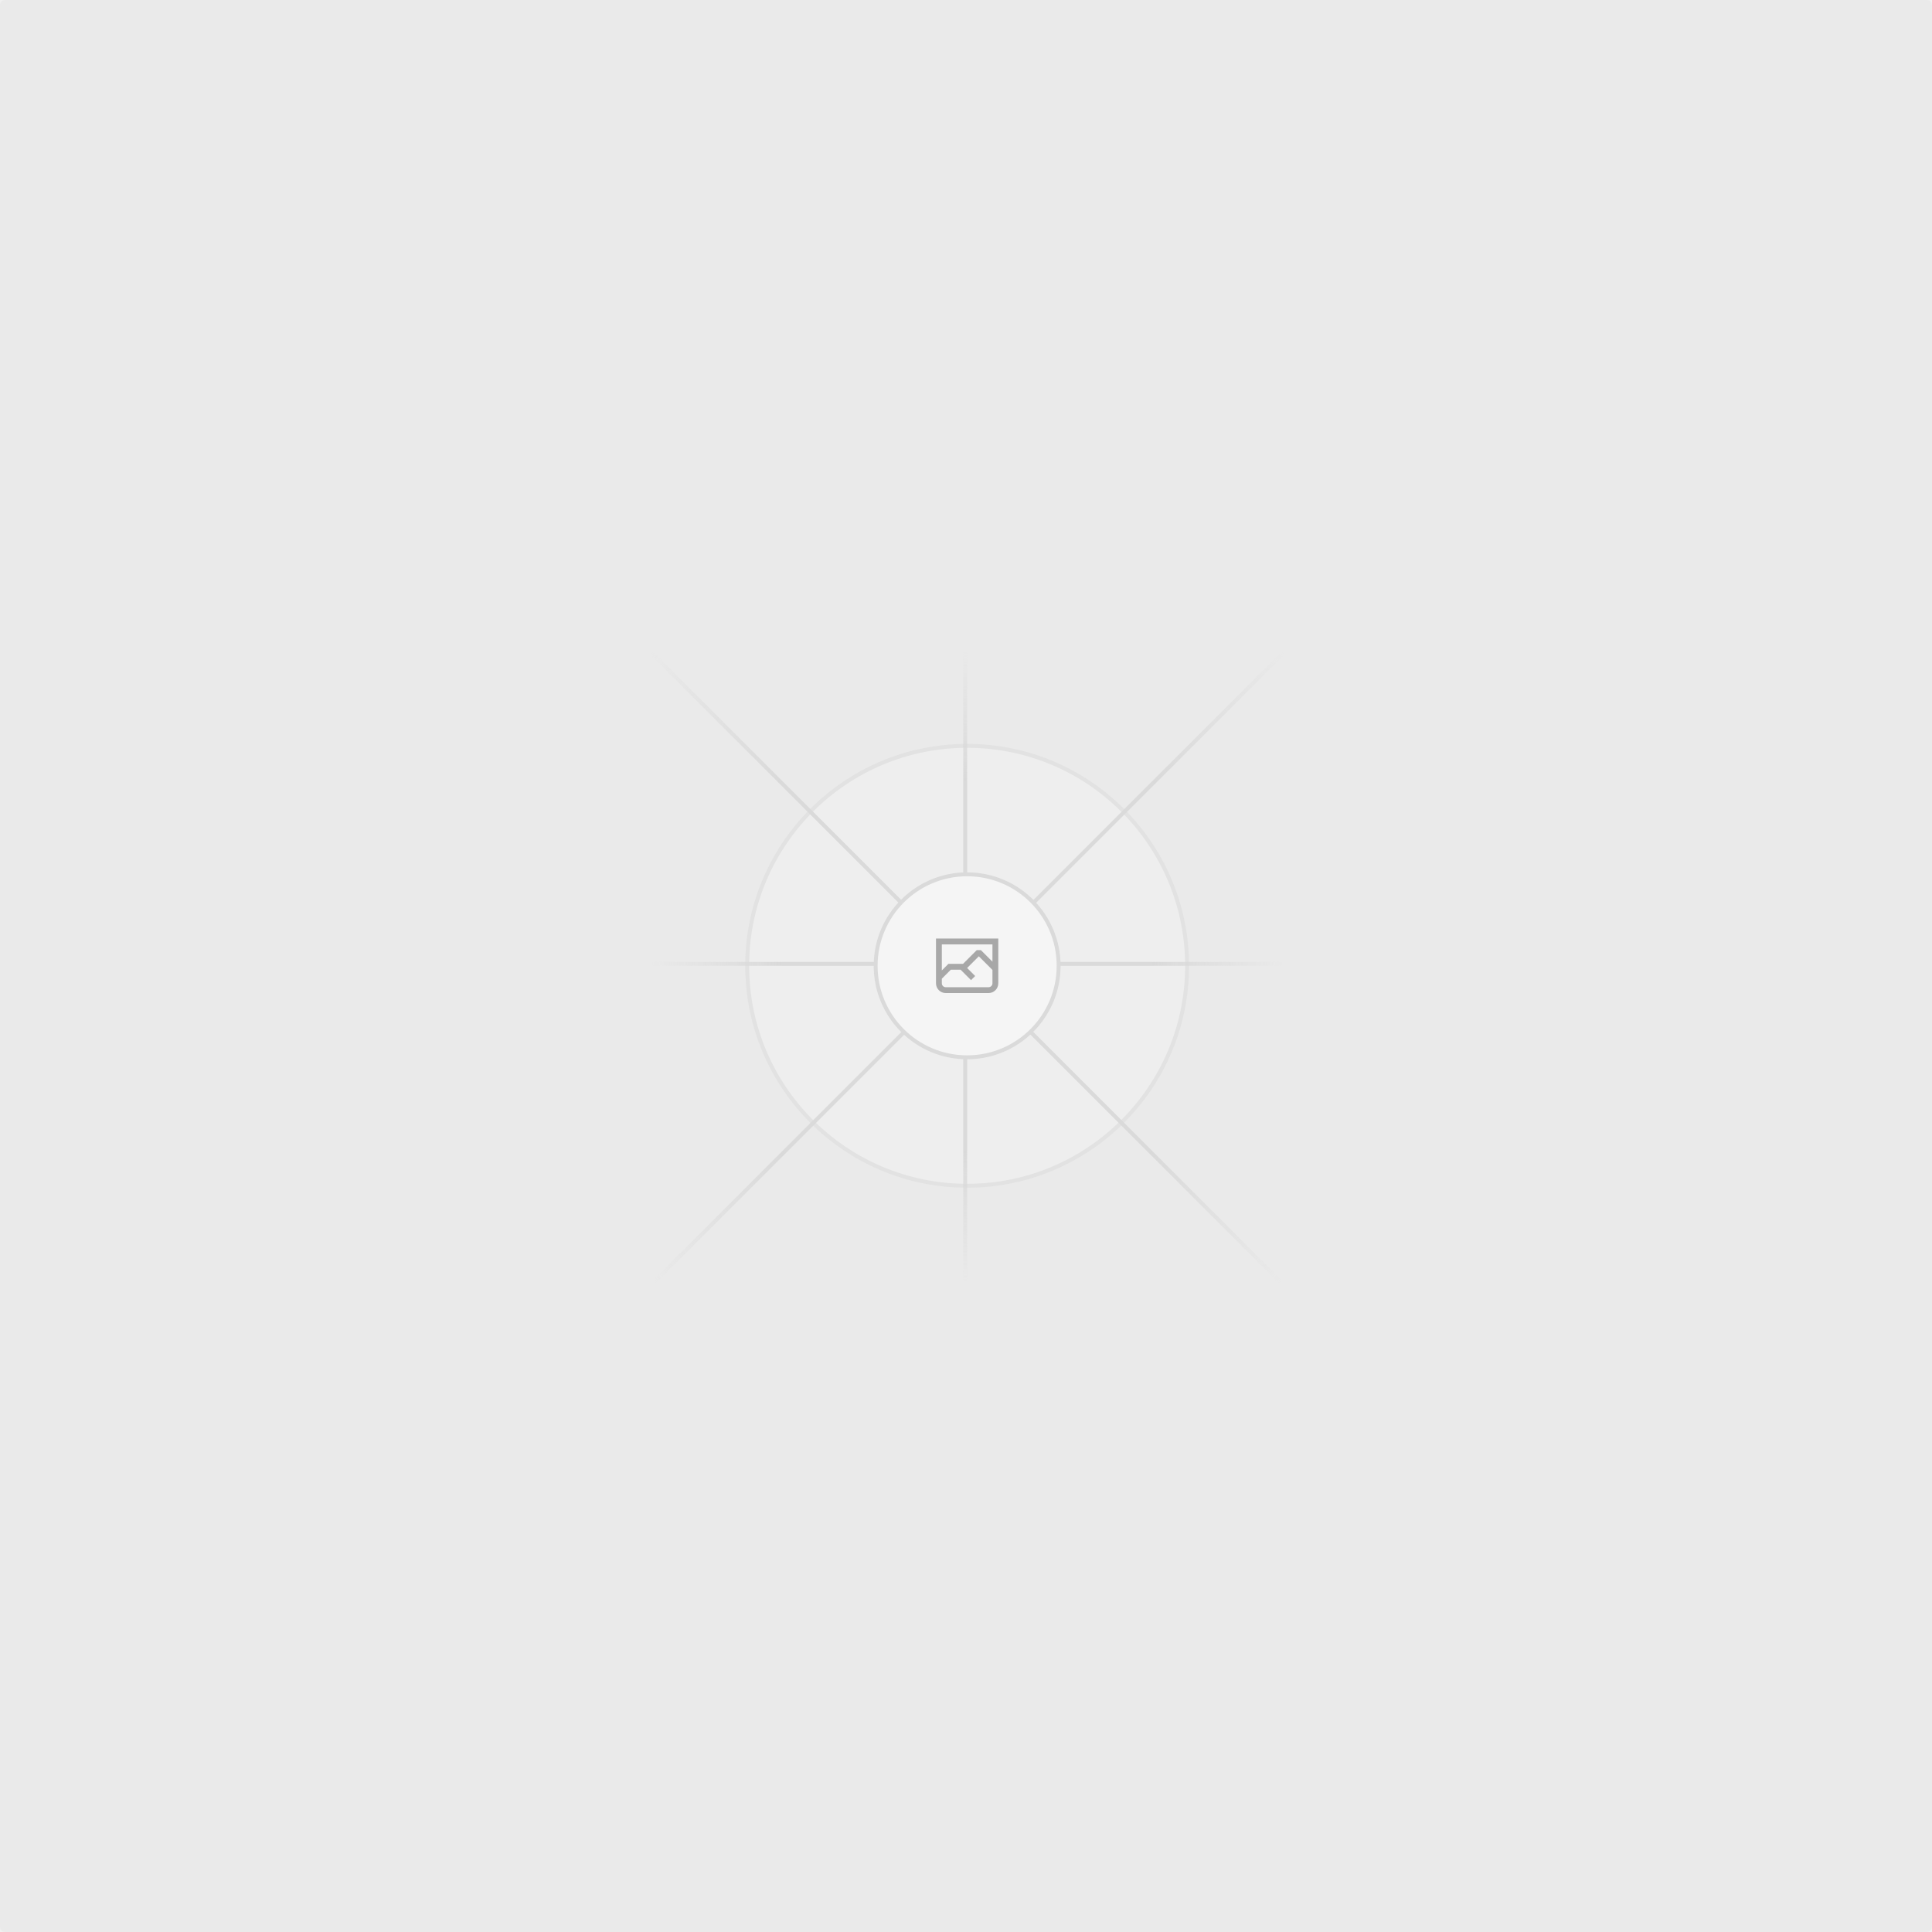
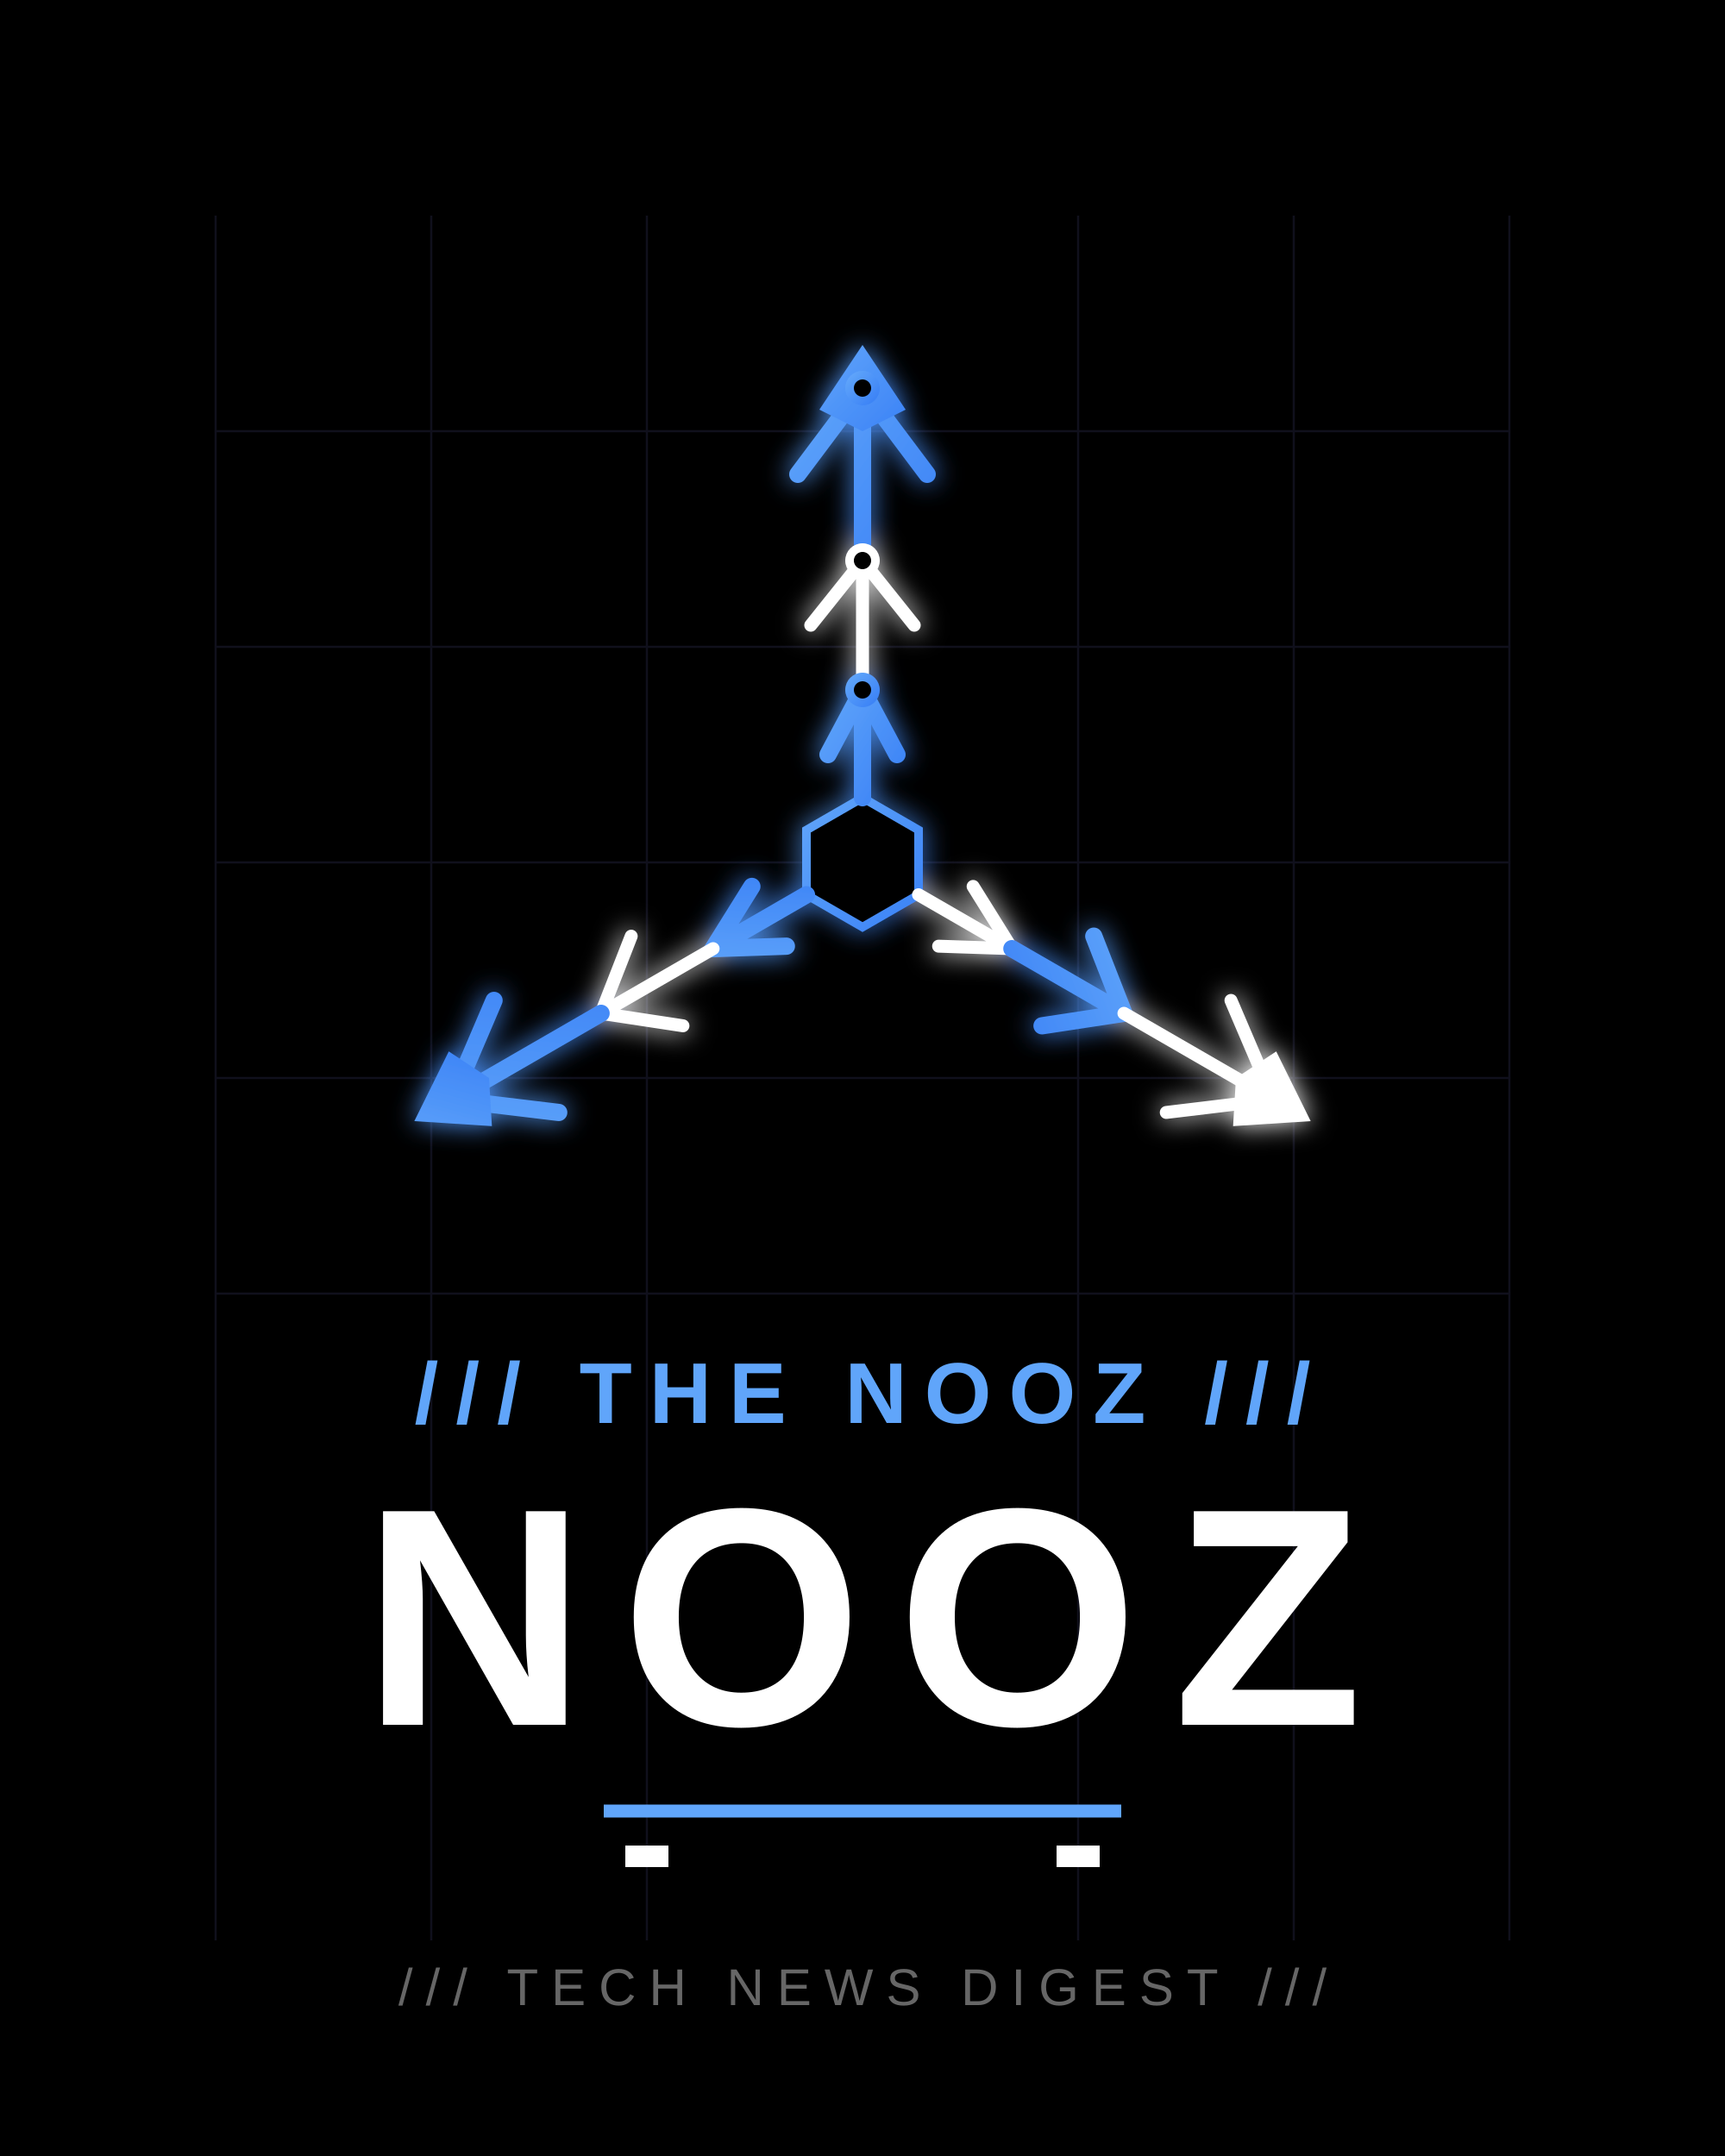
- <svg xmlns="http://www.w3.org/2000/svg" width="1200" height="1200" fill="none">
-   <rect width="1200" height="1200" fill="#EAEAEA" rx="3" />
-   <g opacity=".5">
-     <g opacity=".5">
-       <path fill="#FAFAFA" d="M600.709 736.5c-75.454 0-136.621-61.167-136.621-136.62 0-75.454 61.167-136.621 136.621-136.621 75.453 0 136.62 61.167 136.62 136.621 0 75.453-61.167 136.62-136.62 136.62Z" />
-       <path stroke="#C9C9C9" stroke-width="2.418" d="M600.709 736.5c-75.454 0-136.621-61.167-136.621-136.62 0-75.454 61.167-136.621 136.621-136.621 75.453 0 136.62 61.167 136.62 136.621 0 75.453-61.167 136.62-136.62 136.62Z" />
+ <svg xmlns="http://www.w3.org/2000/svg" viewBox="0 0 400 500" width="400" height="500">
+   <defs>
+     <linearGradient id="brandBlue" x1="0%" y1="0%" x2="100%" y2="100%">
+       <stop offset="0%" style="stop-color:#60A5FA" />
+       <stop offset="100%" style="stop-color:#3B82F6" />
+     </linearGradient>
+     <filter id="glow" x="-50%" y="-50%" width="200%" height="200%">
+       <feGaussianBlur stdDeviation="3" result="coloredBlur" />
+       <feMerge>
+         <feMergeNode in="coloredBlur" />
+         <feMergeNode in="SourceGraphic" />
+       </feMerge>
+     </filter>
+   </defs>
+   <rect width="400" height="500" fill="#000000" />
+   <g stroke="#1A1A2E" stroke-width="0.5" opacity="0.6">
+     <line x1="50" y1="50" x2="50" y2="450" />
+     <line x1="100" y1="50" x2="100" y2="450" />
+     <line x1="150" y1="50" x2="150" y2="450" />
+     <line x1="250" y1="50" x2="250" y2="450" />
+     <line x1="300" y1="50" x2="300" y2="450" />
+     <line x1="350" y1="50" x2="350" y2="450" />
+     <line x1="50" y1="100" x2="350" y2="100" />
+     <line x1="50" y1="150" x2="350" y2="150" />
+     <line x1="50" y1="200" x2="350" y2="200" />
+     <line x1="50" y1="250" x2="350" y2="250" />
+     <line x1="50" y1="300" x2="350" y2="300" />
+   </g>
+   <g transform="translate(200, 200)" filter="url(#glow)">
+     <polygon points="0,-15 13,-7.5 13,7.5 0,15 -13,7.5 -13,-7.5" fill="#000000" stroke="url(#brandBlue)" stroke-width="2" />
+     <path d="M0,-15 L0,-40 M-8,-25 L0,-40 L8,-25" stroke="url(#brandBlue)" stroke-width="4" fill="none" stroke-linecap="round" />
+     <path d="M0,-40 L0,-70 M-12,-55 L0,-70 L12,-55" stroke="white" stroke-width="3" fill="none" stroke-linecap="round" />
+     <path d="M0,-70 L0,-110 M-15,-90 L0,-110 L15,-90" stroke="url(#brandBlue)" stroke-width="4" fill="none" stroke-linecap="round" />
+     <polygon points="0,-120 -10,-105 0,-100 10,-105" fill="url(#brandBlue)" />
+     <g transform="rotate(120)">
+       <path d="M0,-15 L0,-40 M-8,-25 L0,-40 L8,-25" stroke="white" stroke-width="3" fill="none" stroke-linecap="round" />
+       <path d="M0,-40 L0,-70 M-12,-55 L0,-70 L12,-55" stroke="url(#brandBlue)" stroke-width="4" fill="none" stroke-linecap="round" />
+       <path d="M0,-70 L0,-110 M-15,-90 L0,-110 L15,-90" stroke="white" stroke-width="3" fill="none" stroke-linecap="round" />
+       <polygon points="0,-120 -10,-105 0,-100 10,-105" fill="white" />
    </g>
-     <path stroke="url(#a)" stroke-width="2.418" d="M0-1.209h553.581" transform="scale(1 -1) rotate(45 1163.11 91.165)" />
-     <path stroke="url(#b)" stroke-width="2.418" d="M404.846 598.671h391.726" />
-     <path stroke="url(#c)" stroke-width="2.418" d="M599.5 795.742V404.017" />
-     <path stroke="url(#d)" stroke-width="2.418" d="m795.717 796.597-391.441-391.44" />
-     <path fill="#fff" d="M600.709 656.704c-31.384 0-56.825-25.441-56.825-56.824 0-31.384 25.441-56.825 56.825-56.825 31.383 0 56.824 25.441 56.824 56.825 0 31.383-25.441 56.824-56.824 56.824Z" />
-     <g clip-path="url(#e)">
-       <path fill="#666" fill-rule="evenodd" d="M616.426 586.58h-31.434v16.176l3.553-3.554.531-.531h9.068l.074-.074 8.463-8.463h2.565l7.18 7.181V586.58Zm-15.715 14.654 3.698 3.699 1.283 1.282-2.565 2.565-1.282-1.283-5.2-5.199h-6.066l-5.514 5.514-.073.073v2.876a2.418 2.418 0 0 0 2.418 2.418h26.598a2.418 2.418 0 0 0 2.418-2.418v-8.317l-8.463-8.463-7.181 7.181-.071.072Zm-19.347 5.442v4.085a6.045 6.045 0 0 0 6.046 6.045h26.598a6.044 6.044 0 0 0 6.045-6.045v-7.108l1.356-1.355-1.282-1.283-.074-.073v-17.989h-38.689v23.43l-.146.146.146.147Z" clip-rule="evenodd" />
+     <g transform="rotate(240)">
+       <path d="M0,-15 L0,-40 M-8,-25 L0,-40 L8,-25" stroke="url(#brandBlue)" stroke-width="4" fill="none" stroke-linecap="round" />
+       <path d="M0,-40 L0,-70 M-12,-55 L0,-70 L12,-55" stroke="white" stroke-width="3" fill="none" stroke-linecap="round" />
+       <path d="M0,-70 L0,-110 M-15,-90 L0,-110 L15,-90" stroke="url(#brandBlue)" stroke-width="4" fill="none" stroke-linecap="round" />
+       <polygon points="0,-120 -10,-105 0,-100 10,-105" fill="url(#brandBlue)" />
    </g>
-     <path stroke="#C9C9C9" stroke-width="2.418" d="M600.709 656.704c-31.384 0-56.825-25.441-56.825-56.824 0-31.384 25.441-56.825 56.825-56.825 31.383 0 56.824 25.441 56.824 56.825 0 31.383-25.441 56.824-56.824 56.824Z" />
+     <circle cx="0" cy="-40" r="3" fill="#000000" stroke="url(#brandBlue)" stroke-width="2" />
+     <circle cx="0" cy="-70" r="3" fill="#000000" stroke="white" stroke-width="2" />
+     <circle cx="0" cy="-110" r="3" fill="#000000" stroke="url(#brandBlue)" stroke-width="2" />
  </g>
-   <defs>
-     <linearGradient id="a" x1="554.061" x2="-.48" y1=".083" y2=".087" gradientUnits="userSpaceOnUse">
-       <stop stop-color="#C9C9C9" stop-opacity="0" />
-       <stop offset=".208" stop-color="#C9C9C9" />
-       <stop offset=".792" stop-color="#C9C9C9" />
-       <stop offset="1" stop-color="#C9C9C9" stop-opacity="0" />
-     </linearGradient>
-     <linearGradient id="b" x1="796.912" x2="404.507" y1="599.963" y2="599.965" gradientUnits="userSpaceOnUse">
-       <stop stop-color="#C9C9C9" stop-opacity="0" />
-       <stop offset=".208" stop-color="#C9C9C9" />
-       <stop offset=".792" stop-color="#C9C9C9" />
-       <stop offset="1" stop-color="#C9C9C9" stop-opacity="0" />
-     </linearGradient>
-     <linearGradient id="c" x1="600.792" x2="600.794" y1="403.677" y2="796.082" gradientUnits="userSpaceOnUse">
-       <stop stop-color="#C9C9C9" stop-opacity="0" />
-       <stop offset=".208" stop-color="#C9C9C9" />
-       <stop offset=".792" stop-color="#C9C9C9" />
-       <stop offset="1" stop-color="#C9C9C9" stop-opacity="0" />
-     </linearGradient>
-     <linearGradient id="d" x1="404.85" x2="796.972" y1="403.903" y2="796.02" gradientUnits="userSpaceOnUse">
-       <stop stop-color="#C9C9C9" stop-opacity="0" />
-       <stop offset=".208" stop-color="#C9C9C9" />
-       <stop offset=".792" stop-color="#C9C9C9" />
-       <stop offset="1" stop-color="#C9C9C9" stop-opacity="0" />
-     </linearGradient>
-     <clipPath id="e">
-       <path fill="#fff" d="M581.364 580.535h38.689v38.689h-38.689z" />
-     </clipPath>
-   </defs>
+   <text x="200" y="330" font-family="Arial, sans-serif" font-size="20" font-weight="bold" fill="#60A5FA" text-anchor="middle" letter-spacing="4">/// THE NOOZ ///</text>
+   <text x="200" y="400" font-family="Arial, sans-serif" font-size="72" font-weight="bold" fill="white" text-anchor="middle" letter-spacing="8" style="text-shadow: 0 0 15px rgba(59,130,246,0.7);">NOOZ</text>
+   <line x1="140" y1="420" x2="260" y2="420" stroke="#60A5FA" stroke-width="3" />
+   <rect x="145" y="428" width="10" height="5" fill="white" />
+   <rect x="245" y="428" width="10" height="5" fill="white" />
+   <text x="200" y="465" font-family="Arial, sans-serif" font-size="12" fill="#666" text-anchor="middle" letter-spacing="3">/// TECH NEWS DIGEST ///</text>
</svg>
